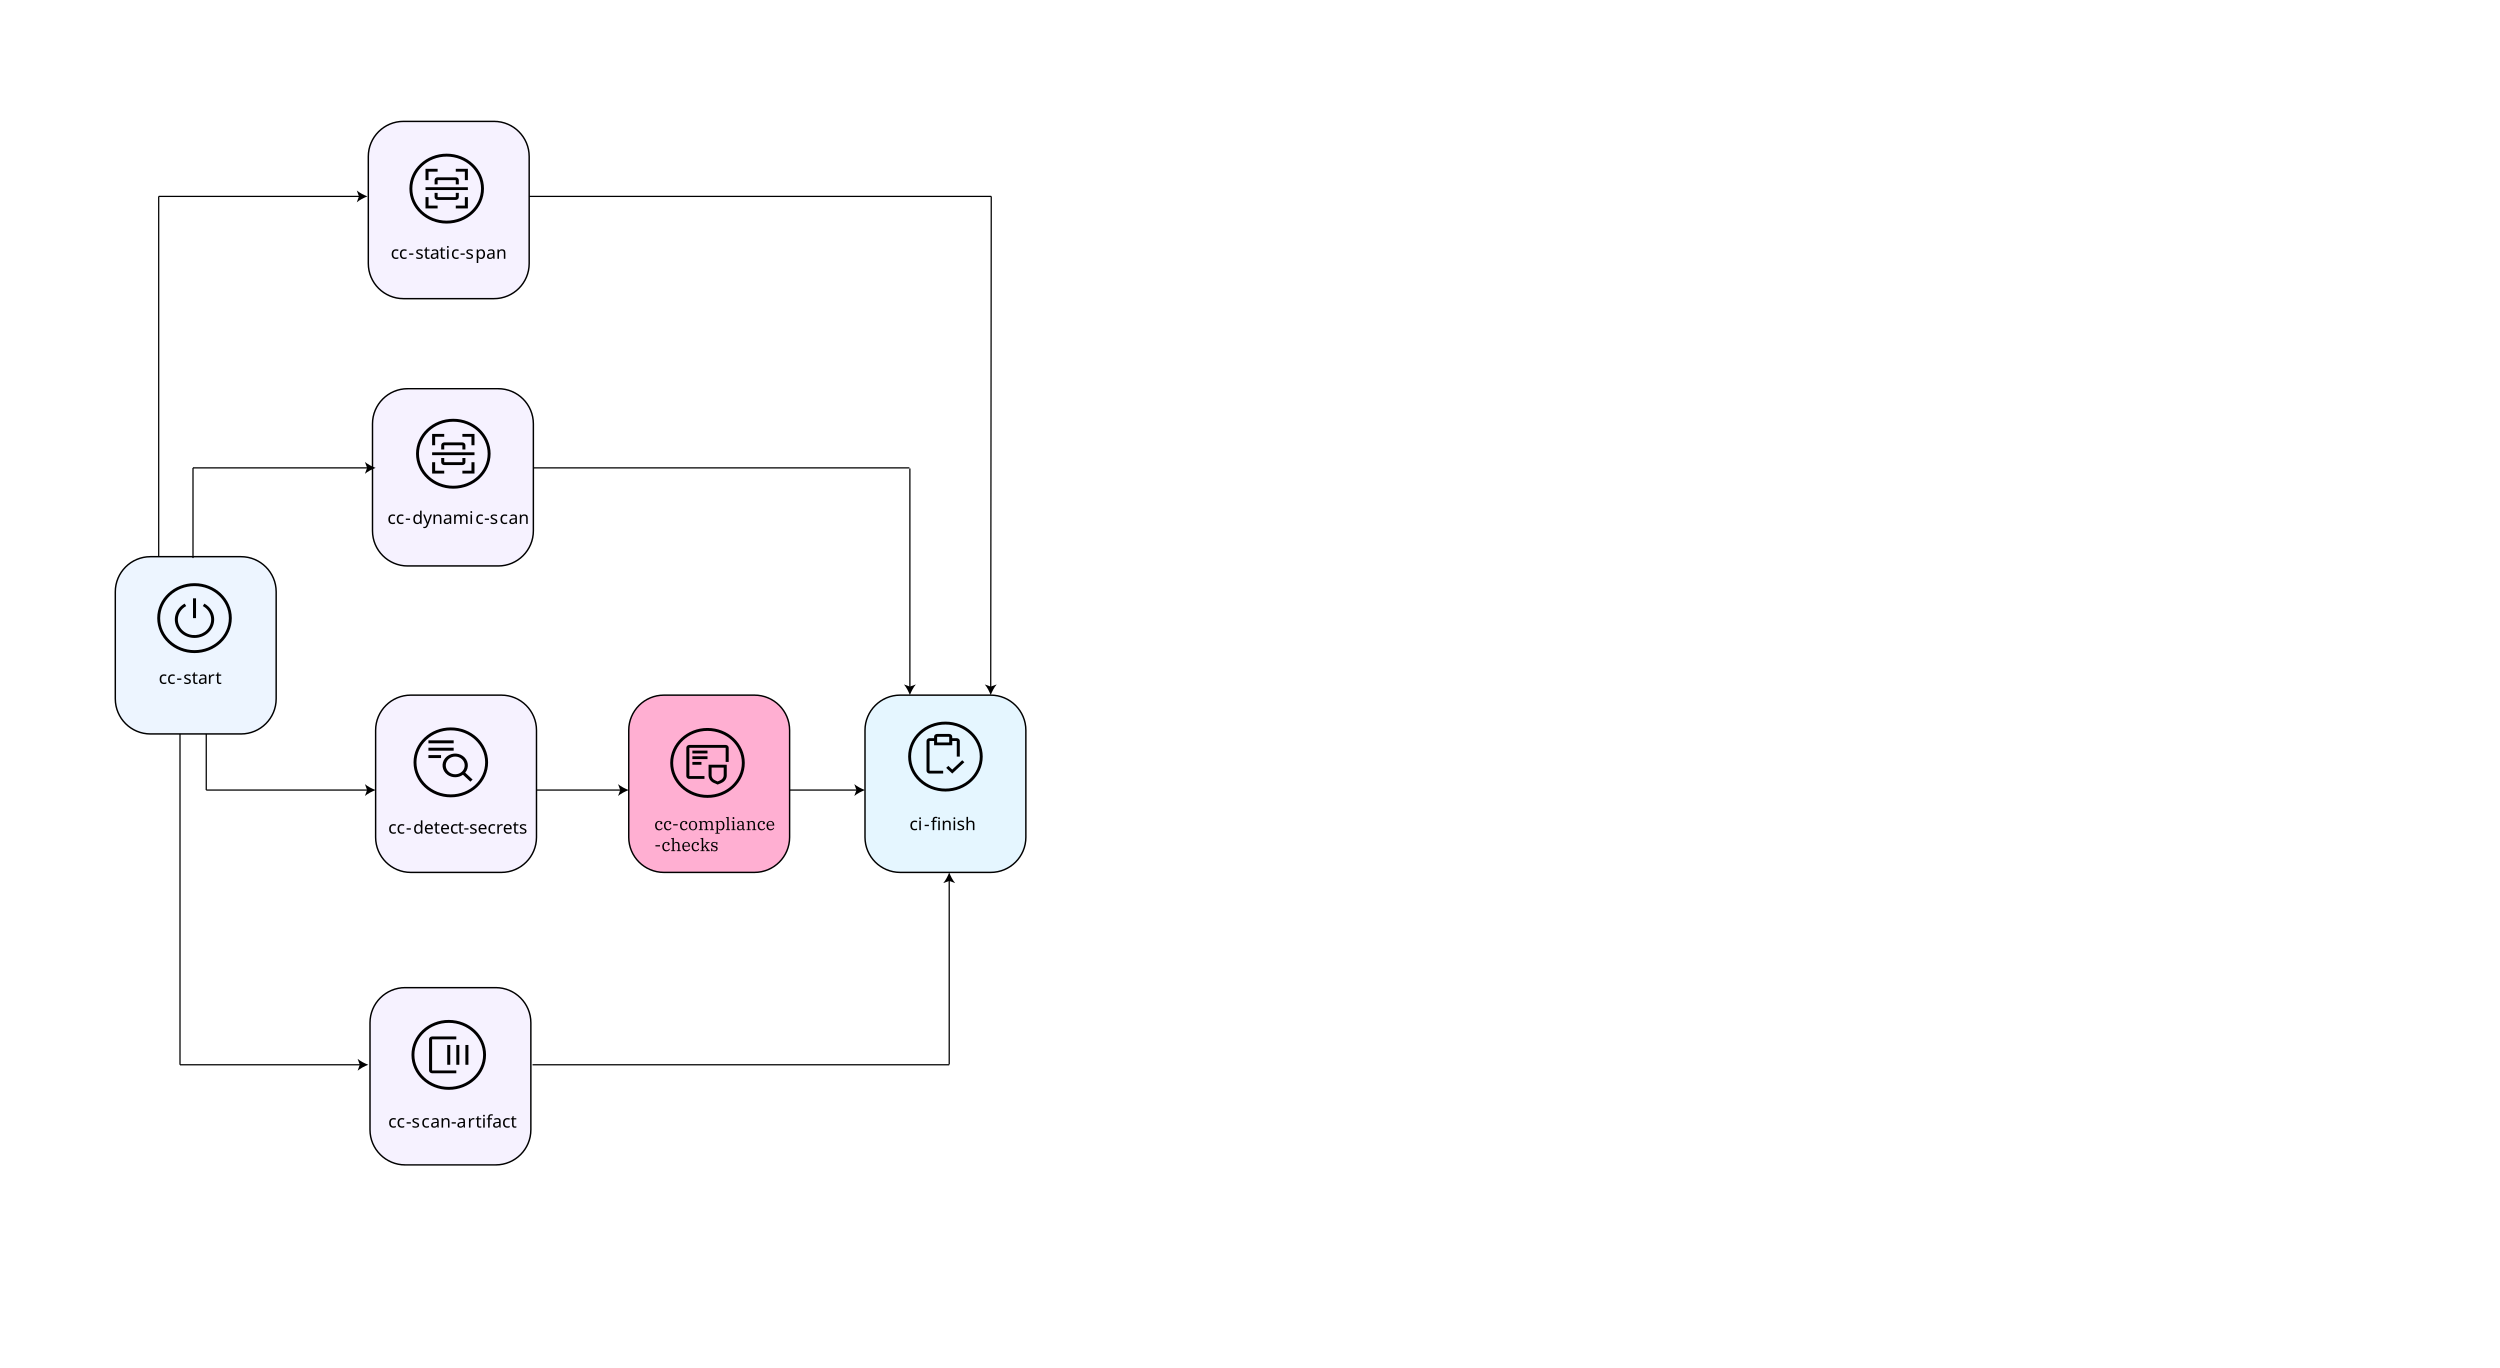
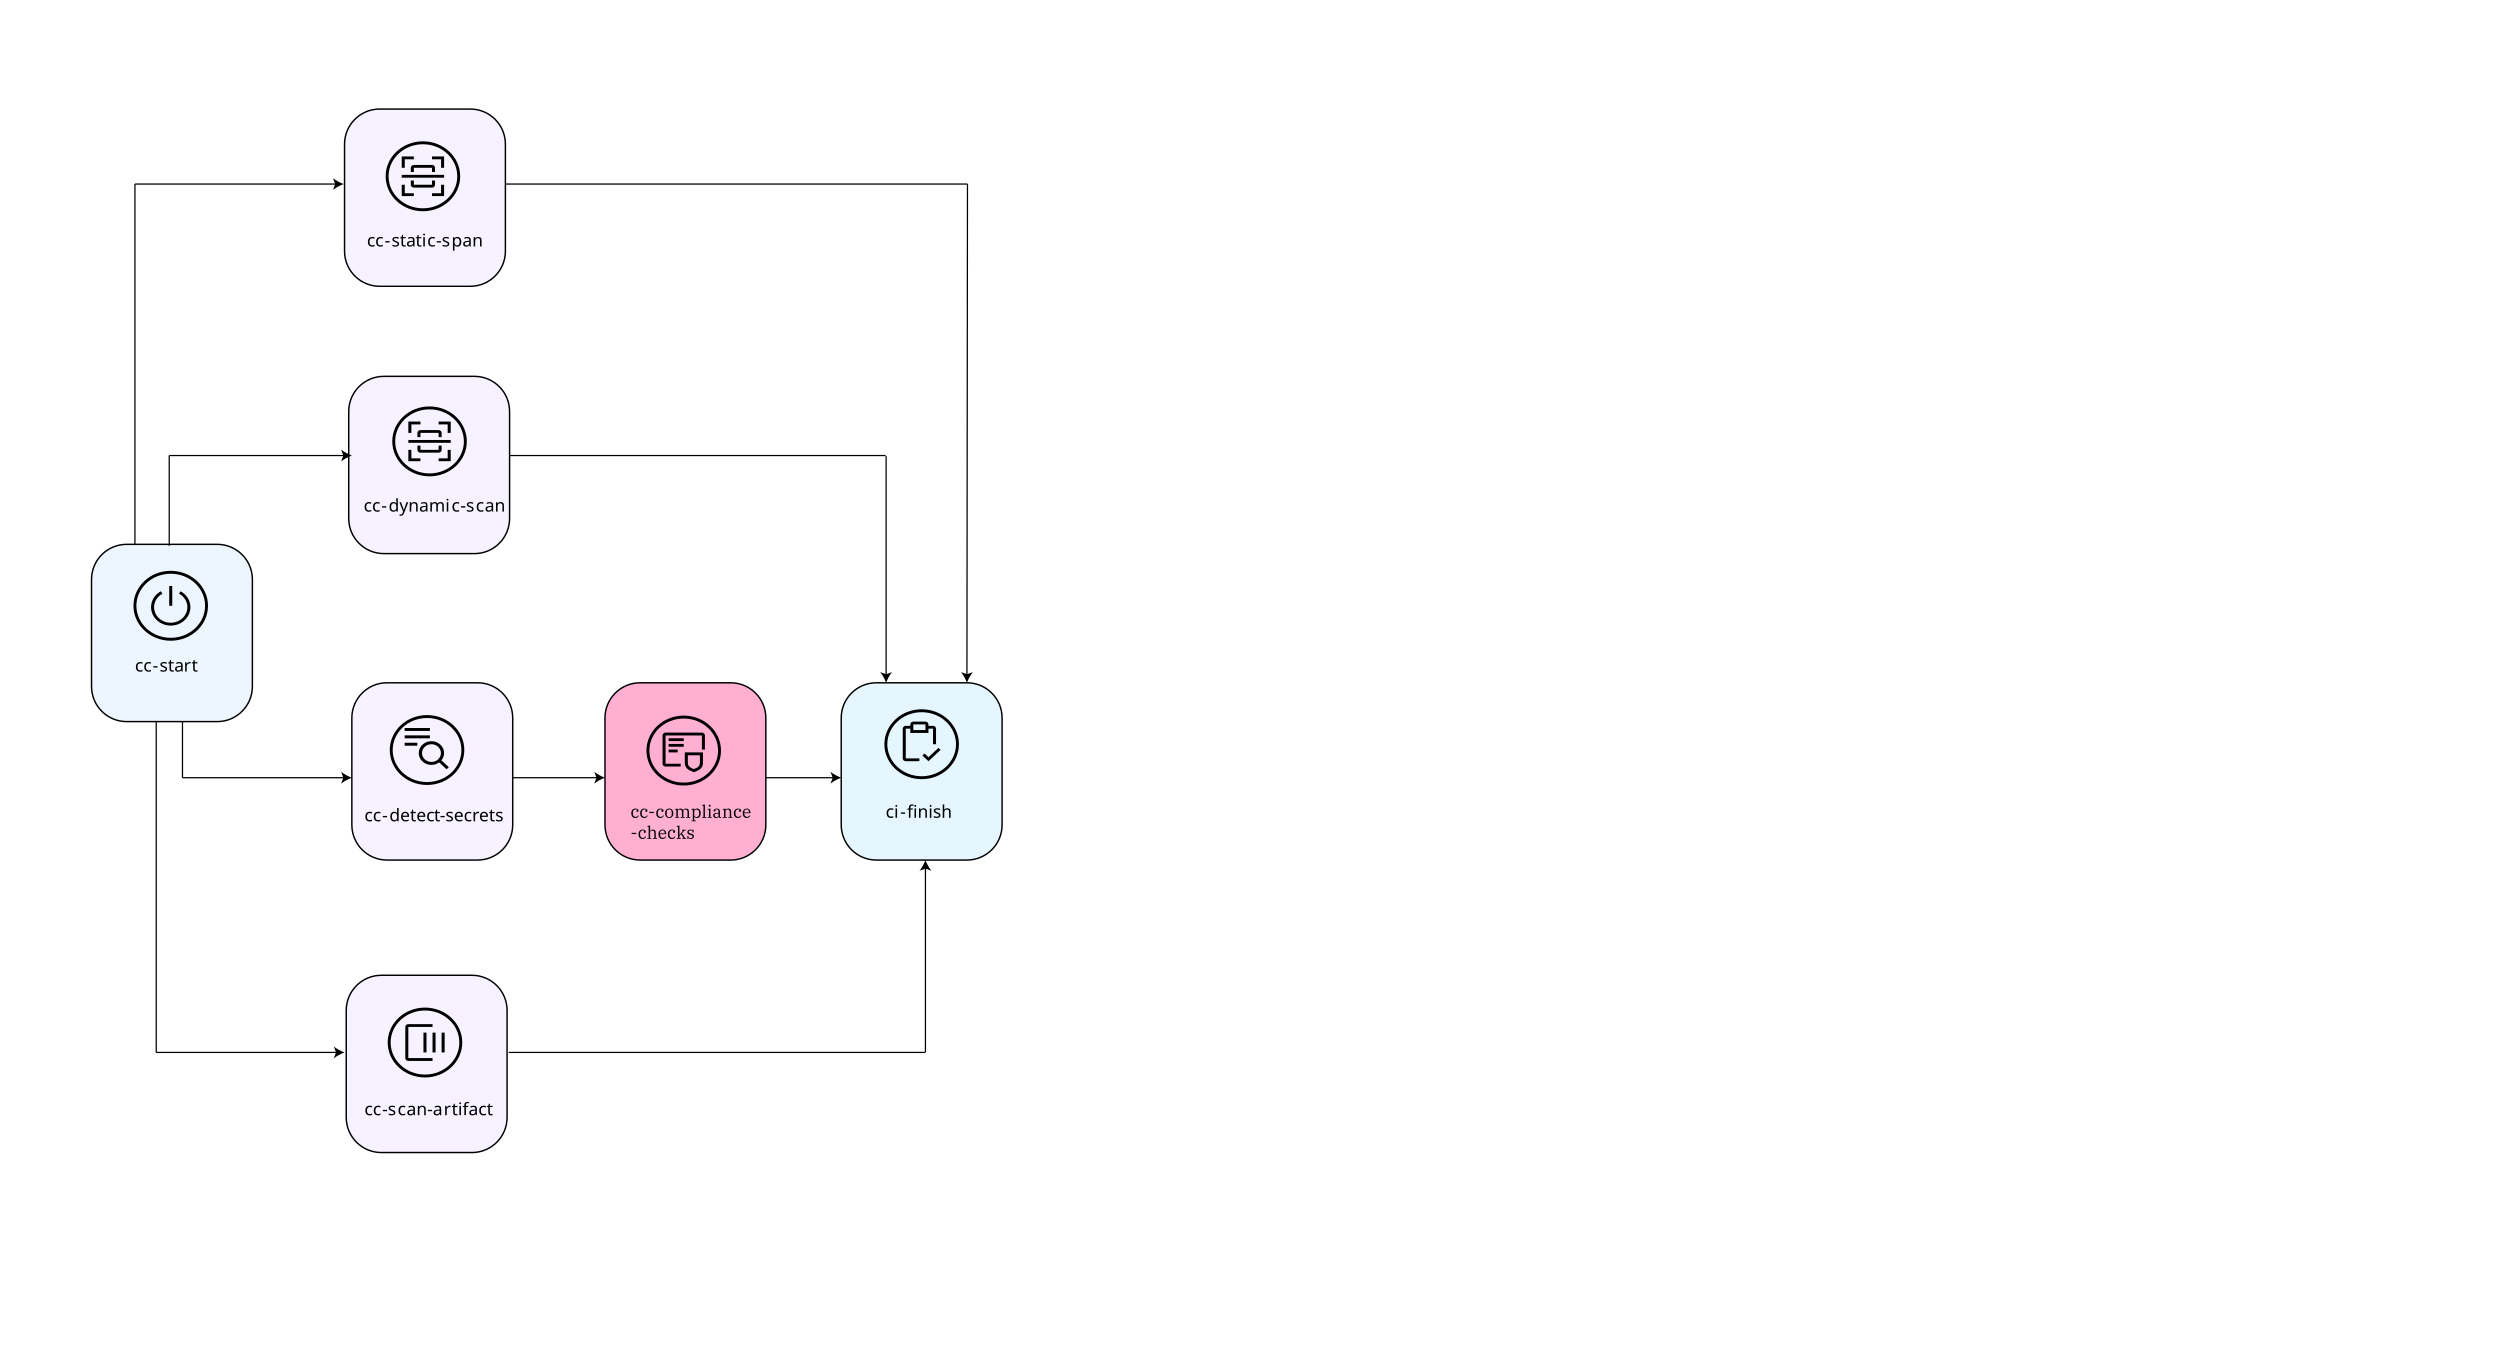
<svg xmlns="http://www.w3.org/2000/svg" viewBox="0 0 2000 1094.23">
  <defs>
    <style>
      .cls-1 {
        fill: #ffafd2;
      }

      .cls-1, .cls-2, .cls-3, .cls-4, .cls-5, .cls-6 {
        stroke: #000;
        stroke-miterlimit: 10;
      }

      .cls-1, .cls-2, .cls-4, .cls-6 {
        stroke-width: 1.17px;
      }

      .cls-7 {
        letter-spacing: 0em;
      }

      .cls-8 {
        font-family: IBMPlexMath-Regular, 'IBM Plex Math';
        font-size: 14px;
      }

      .cls-9 {
        letter-spacing: 0em;
      }

      .cls-2 {
        fill: #f6f2ff;
      }

      .cls-3, .cls-5 {
        fill: none;
      }

      .cls-4 {
        fill: #edf5ff;
      }

      .cls-5 {
        stroke-width: 2.34px;
      }

      .cls-10 {
        letter-spacing: -.02em;
      }

      .cls-11 {
        letter-spacing: 0em;
      }

      .cls-12 {
        letter-spacing: -.01em;
      }

      .cls-13 {
        letter-spacing: 0em;
      }

      .cls-14 {
        letter-spacing: 0em;
      }

      .cls-15 {
        letter-spacing: 0em;
      }

      .cls-6 {
        fill: #e5f6ff;
      }

      .cls-16 {
        letter-spacing: .02em;
      }

      .cls-17 {
        letter-spacing: .01em;
      }

      .cls-18 {
        letter-spacing: 0em;
      }
    </style>
  </defs>
  <g id="Objects">
    <g>
-       <rect class="cls-6" x="692" y="556.11" width="128.69" height="141.81" rx="28.12" ry="28.12" />
-       <ellipse class="cls-5" cx="756.35" cy="605.26" rx="28.65" ry="26.79" />
-       <g>
-         <polygon points="761.79 615.65 758.66 612.72 756.95 614.32 761.79 618.84 771.48 609.79 769.77 608.19 761.79 615.65" />
-         <path d="M765.42,590.55h-3.63v-1.13c0-1.25-1.09-2.26-2.42-2.26h-9.68c-1.34,0-2.42,1.01-2.42,2.26v1.13h-3.63c-1.34,0-2.42,1.01-2.42,2.26v23.77c0,1.25,1.09,2.26,2.42,2.26h10.89v-2.26h-10.89v-23.77h3.63v3.4h14.52v-3.4h3.63v12.45h2.42v-12.45c0-1.25-1.09-2.26-2.42-2.26h0ZM759.37,593.95h-9.68v-4.53h9.68v4.53Z" />
-       </g>
-     </g>
-     <g>
-       <rect class="cls-1" x="503" y="556.11" width="128.69" height="141.81" rx="28.12" ry="28.12" />
-       <g>
-         <rect x="553.9" y="609.54" width="7.26" height="2.26" />
-         <rect x="553.9" y="605.02" width="12.1" height="2.26" />
-         <rect x="553.9" y="600.49" width="12.1" height="2.26" />
-         <path d="M563.58,620.86h-12.1v-22.63h29.05v11.32h2.42v-11.32c0-1.25-1.08-2.26-2.42-2.26h-29.05c-1.34,0-2.42,1.01-2.42,2.26v22.63c0,1.25,1.08,2.26,2.42,2.26h12.1v-2.26Z" />
-         <path id="_Path_" data-name=" Path " d="M578.96,614.07v6.22c0,1.7-1.09,3.17-2.78,3.96l-2.06.91-2.06-.91c-1.69-.68-2.78-2.26-2.78-3.96v-6.22h9.68M581.38,611.81h-14.52v8.49c0,2.49,1.57,4.87,4.12,6l3.15,1.36,3.15-1.36c2.54-1.13,4.12-3.4,4.12-6v-8.49h-.02Z" />
-         <ellipse class="cls-5" cx="566" cy="610.33" rx="28.65" ry="26.79" />
-       </g>
-     </g>
-     <g>
-       <rect class="cls-2" x="296" y="790.11" width="128.69" height="141.81" rx="28.12" ry="28.12" />
-       <ellipse class="cls-5" cx="359" cy="843.9" rx="28.65" ry="26.79" />
-       <g>
-         <path d="M365.05,858.61h-19.37c-1.34,0-2.42-1.01-2.42-2.26v-24.9c0-1.25,1.08-2.26,2.42-2.26h19.37v2.26h-19.37v24.9h19.37v2.26Z" />
-         <rect x="357.79" y="835.98" width="2.42" height="15.84" />
-         <rect x="372.31" y="835.98" width="2.42" height="15.84" />
-         <rect x="365.05" y="835.98" width="2.42" height="15.84" />
-       </g>
-     </g>
-     <g>
-       <rect class="cls-2" x="300.5" y="556.11" width="128.69" height="141.81" rx="28.12" ry="28.12" />
-       <ellipse class="cls-5" cx="360.65" cy="609.9" rx="28.65" ry="26.79" />
+       <rect class="cls-6" x="672.98" y="546.23" width="128.69" height="141.81" rx="28.12" ry="28.12" />
+       <ellipse class="cls-5" cx="737.33" cy="595.38" rx="28.65" ry="26.79" />
+       <g>
+         <polygon points="742.77 605.77 739.64 602.84 737.93 604.44 742.77 608.96 752.46 599.91 750.75 598.31 742.77 605.77" />
+         <path d="M746.4,580.67h-3.63v-1.13c0-1.25-1.09-2.26-2.42-2.26h-9.68c-1.34,0-2.42,1.01-2.42,2.26v1.13h-3.63c-1.34,0-2.42,1.01-2.42,2.26v23.77c0,1.25,1.09,2.26,2.42,2.26h10.89v-2.26h-10.89v-23.77h3.63v3.4h14.52v-3.4h3.63v12.45h2.42v-12.45c0-1.25-1.09-2.26-2.42-2.26h0ZM740.35,584.07h-9.68v-4.53h9.68v4.53Z" />
+       </g>
+     </g>
+     <g>
+       <rect class="cls-1" x="483.98" y="546.23" width="128.69" height="141.81" rx="28.12" ry="28.12" />
+       <g>
+         <rect x="534.88" y="599.66" width="7.26" height="2.26" />
+         <rect x="534.88" y="595.14" width="12.1" height="2.26" />
+         <rect x="534.88" y="590.61" width="12.1" height="2.26" />
+         <path d="M544.56,610.98h-12.1v-22.63h29.05v11.32h2.42v-11.32c0-1.25-1.08-2.26-2.42-2.26h-29.05c-1.34,0-2.42,1.01-2.42,2.26v22.63c0,1.25,1.08,2.26,2.42,2.26h12.1v-2.26Z" />
+         <path id="_Path_" data-name=" Path " d="M559.94,604.19v6.22c0,1.7-1.09,3.17-2.78,3.96l-2.06.91-2.06-.91c-1.69-.68-2.78-2.26-2.78-3.96v-6.22h9.68M562.36,601.93h-14.52v8.49c0,2.49,1.57,4.87,4.12,6l3.15,1.36,3.15-1.36c2.54-1.13,4.12-3.4,4.12-6v-8.49h-.02Z" />
+         <ellipse class="cls-5" cx="546.98" cy="600.45" rx="28.65" ry="26.79" />
+       </g>
+     </g>
+     <g>
+       <rect class="cls-2" x="276.98" y="780.23" width="128.69" height="141.81" rx="28.12" ry="28.12" />
+       <ellipse class="cls-5" cx="339.98" cy="834.02" rx="28.65" ry="26.79" />
+       <g>
+         <path d="M346.03,848.73h-19.37c-1.34,0-2.42-1.01-2.42-2.26v-24.9c0-1.25,1.08-2.26,2.42-2.26h19.37v2.26h-19.37v24.9h19.37v2.26Z" />
+         <rect x="338.77" y="826.1" width="2.42" height="15.84" />
+         <rect x="353.29" y="826.1" width="2.42" height="15.84" />
+         <rect x="346.03" y="826.1" width="2.42" height="15.84" />
+       </g>
+     </g>
+     <g>
+       <rect class="cls-2" x="281.48" y="546.23" width="128.69" height="141.81" rx="28.12" ry="28.12" />
+       <ellipse class="cls-5" cx="341.63" cy="600.02" rx="28.65" ry="26.79" />
      <g id="search--locate">
-         <path d="M378.08,623.66l-5.92-5.53c3.43-4.13,2.63-10.08-1.78-13.29-4.42-3.21-10.78-2.46-14.22,1.67-3.43,4.13-2.63,10.08,1.78,13.29,3.66,2.66,8.78,2.66,12.43,0l5.92,5.53,1.78-1.67h.01ZM364.19,619.42c-4.18,0-7.57-3.17-7.57-7.08s3.39-7.08,7.57-7.08,7.57,3.17,7.57,7.08-3.39,7.08-7.57,7.08Z" />
-         <rect x="342.74" y="604.08" width="10.1" height="2.36" />
-         <rect x="342.74" y="592.28" width="20.19" height="2.36" />
-         <rect x="342.74" y="598.18" width="20.19" height="2.36" />
-       </g>
-     </g>
-     <g>
-       <rect class="cls-2" x="298" y="310.96" width="128.69" height="141.81" rx="28.12" ry="28.12" />
-       <ellipse class="cls-5" cx="362.65" cy="362.99" rx="28.65" ry="26.79" />
-       <g>
-         <path d="M369.91,372.04h-14.52c-1.34,0-2.42-1.01-2.42-2.26v-3.4h2.42v3.4h14.52v-3.4h2.42v3.4c0,1.25-1.08,2.26-2.42,2.26Z" />
-         <rect x="345.7" y="361.86" width="33.89" height="2.26" />
-         <path d="M372.33,359.59h-2.42v-3.4h-14.52v3.4h-2.42v-3.4c0-1.25,1.08-2.26,2.42-2.26h14.52c1.34,0,2.42,1.01,2.42,2.26v3.4Z" />
-         <polygon points="379.59 356.2 377.17 356.2 377.17 349.41 369.91 349.41 369.91 347.14 379.59 347.14 379.59 356.2" />
-         <polygon points="348.12 356.2 345.7 356.2 345.7 347.14 355.38 347.14 355.38 349.41 348.12 349.41 348.12 356.2" />
-         <polygon points="355.38 378.83 345.7 378.83 345.7 369.78 348.12 369.78 348.12 376.57 355.38 376.57 355.38 378.83" />
-         <polygon points="379.59 378.83 369.91 378.83 369.91 376.57 377.17 376.57 377.17 369.78 379.59 369.78 379.59 378.83" />
-       </g>
-     </g>
-     <g>
-       <rect class="cls-2" x="294.65" y="97.11" width="128.69" height="141.81" rx="28.12" ry="28.12" />
-       <ellipse class="cls-5" cx="357.35" cy="150.9" rx="28.65" ry="26.79" />
-       <g>
-         <path d="M364.62,159.95h-14.52c-1.34,0-2.42-1.01-2.42-2.26v-3.4h2.42v3.4h14.52v-3.4h2.42v3.4c0,1.25-1.08,2.26-2.42,2.26Z" />
-         <rect x="340.41" y="149.77" width="33.89" height="2.26" />
-         <path d="M367.04,147.5h-2.42v-3.4h-14.52v3.4h-2.42v-3.4c0-1.25,1.08-2.26,2.42-2.26h14.52c1.34,0,2.42,1.01,2.42,2.26v3.4Z" />
-         <polygon points="374.3 144.11 371.88 144.11 371.88 137.32 364.62 137.32 364.62 135.05 374.3 135.05 374.3 144.11" />
-         <polygon points="342.83 144.11 340.41 144.11 340.41 135.05 350.09 135.05 350.09 137.32 342.83 137.32 342.83 144.11" />
-         <polygon points="350.09 166.74 340.41 166.74 340.41 157.69 342.83 157.69 342.83 164.48 350.09 164.48 350.09 166.74" />
-         <polygon points="374.3 166.74 364.62 166.74 364.62 164.48 371.88 164.48 371.88 157.69 374.3 157.69 374.3 166.74" />
-       </g>
-     </g>
-     <g>
-       <rect class="cls-4" x="92.24" y="445.35" width="128.69" height="141.81" rx="28.12" ry="28.12" />
-       <ellipse class="cls-5" cx="155.61" cy="494.5" rx="28.65" ry="26.79" />
-       <g>
-         <path d="M163.48,482.89l-1.21,1.96c6.37,3.44,8.55,11.05,4.87,17.01-3.68,5.95-11.82,7.99-18.19,4.56-6.37-3.44-8.55-11.05-4.87-17.01,1.17-1.89,2.85-3.46,4.87-4.56l-1.21-1.96c-7.53,4.06-10.1,13.06-5.76,20.1,4.34,7.04,13.97,9.45,21.49,5.39,7.53-4.06,10.1-13.06,5.76-20.1-1.38-2.24-3.37-4.09-5.76-5.39h.01Z" />
-         <rect x="154.4" y="478.66" width="2.42" height="15.84" />
-       </g>
-     </g>
-     <line class="cls-3" x1="144" y1="587.16" x2="144" y2="851.82" />
-     <g>
-       <line class="cls-3" x1="144" y1="851.82" x2="288.61" y2="851.82" />
-       <path d="M294.65,851.82c-2.84,1.05-6.36,2.85-8.55,4.76l1.72-4.76-1.72-4.75c2.18,1.9,5.71,3.7,8.55,4.75Z" />
-     </g>
-     <line class="cls-3" x1="165" y1="587.16" x2="165" y2="632.05" />
-     <g>
-       <line class="cls-3" x1="165" y1="632.05" x2="294.46" y2="632.05" />
-       <path d="M300.5,632.05c-2.84,1.05-6.36,2.85-8.55,4.76l1.72-4.76-1.72-4.75c2.18,1.9,5.71,3.7,8.55,4.75Z" />
-     </g>
-     <line class="cls-3" x1="154.4" y1="374.3" x2="154.4" y2="446.46" />
-     <g>
-       <line class="cls-3" x1="154.4" y1="374.3" x2="294.46" y2="374.3" />
-       <path d="M300.5,374.3c-2.84,1.05-6.36,2.85-8.55,4.76l1.72-4.76-1.72-4.75c2.18,1.9,5.71,3.7,8.55,4.75Z" />
-     </g>
-     <g>
-       <line class="cls-3" x1="126.96" y1="157.12" x2="287.95" y2="157.12" />
-       <path d="M293.98,157.12c-2.84,1.05-6.36,2.85-8.55,4.76l1.72-4.76-1.72-4.75c2.18,1.9,5.71,3.7,8.55,4.75Z" />
-     </g>
-     <line class="cls-3" x1="126.96" y1="157.12" x2="126.96" y2="445.35" />
-     <g>
-       <line class="cls-3" x1="429.19" y1="632.05" x2="496.96" y2="632.05" />
-       <path d="M503,632.05c-2.84,1.05-6.36,2.85-8.55,4.76l1.72-4.76-1.72-4.75c2.18,1.9,5.71,3.7,8.55,4.75Z" />
-     </g>
-     <g>
-       <line class="cls-3" x1="631.69" y1="632.05" x2="685.96" y2="632.05" />
-       <path d="M692,632.05c-2.84,1.05-6.36,2.85-8.55,4.76l1.72-4.76-1.72-4.75c2.18,1.9,5.71,3.7,8.55,4.75Z" />
-     </g>
-     <line class="cls-3" x1="423.34" y1="157.12" x2="793" y2="157.12" />
-     <line class="cls-3" x1="426.99" y1="374.3" x2="727.54" y2="374.3" />
-     <line class="cls-3" x1="426.04" y1="851.82" x2="759.37" y2="851.82" />
-     <g>
-       <line class="cls-3" x1="793" y1="157.12" x2="792.58" y2="550.07" />
-       <path d="M792.57,556.11c-1.05-2.84-2.84-6.37-4.75-8.55l4.75,1.73,4.76-1.72c-1.91,2.18-3.71,5.7-4.76,8.54Z" />
-     </g>
-     <g>
-       <line class="cls-3" x1="727.91" y1="374.77" x2="727.91" y2="550.07" />
-       <path d="M727.91,556.11c-1.05-2.84-2.85-6.36-4.76-8.55l4.76,1.72,4.75-1.72c-1.9,2.18-3.7,5.71-4.75,8.55Z" />
-     </g>
-     <g>
-       <line class="cls-3" x1="759.37" y1="703.96" x2="759.37" y2="851.55" />
-       <path d="M759.37,697.92c-1.05,2.84-2.85,6.36-4.76,8.55l4.76-1.72,4.75,1.72c-1.9-2.18-3.7-5.71-4.75-8.55Z" />
+         <path d="M359.06,613.78l-5.92-5.53c3.43-4.13,2.63-10.08-1.78-13.29-4.42-3.21-10.78-2.46-14.22,1.67-3.43,4.13-2.63,10.08,1.78,13.29,3.66,2.66,8.78,2.66,12.43,0l5.92,5.53,1.78-1.67h.01ZM345.17,609.54c-4.18,0-7.57-3.17-7.57-7.08s3.39-7.08,7.57-7.08,7.57,3.17,7.57,7.08-3.39,7.08-7.57,7.08Z" />
+         <rect x="323.72" y="594.2" width="10.1" height="2.36" />
+         <rect x="323.72" y="582.4" width="20.19" height="2.36" />
+         <rect x="323.72" y="588.3" width="20.19" height="2.36" />
+       </g>
+     </g>
+     <g>
+       <rect class="cls-2" x="278.98" y="301.08" width="128.69" height="141.81" rx="28.12" ry="28.12" />
+       <ellipse class="cls-5" cx="343.63" cy="353.11" rx="28.65" ry="26.79" />
+       <g>
+         <path d="M350.89,362.16h-14.52c-1.34,0-2.42-1.01-2.42-2.26v-3.4h2.42v3.4h14.52v-3.4h2.42v3.4c0,1.25-1.08,2.26-2.42,2.26Z" />
+         <rect x="326.68" y="351.98" width="33.89" height="2.26" />
+         <path d="M353.31,349.71h-2.42v-3.4h-14.52v3.4h-2.42v-3.4c0-1.25,1.08-2.26,2.42-2.26h14.52c1.34,0,2.42,1.01,2.42,2.26v3.4Z" />
+         <polygon points="360.57 346.32 358.15 346.32 358.15 339.53 350.89 339.53 350.89 337.26 360.57 337.26 360.57 346.32" />
+         <polygon points="329.1 346.32 326.68 346.32 326.68 337.26 336.36 337.26 336.36 339.53 329.1 339.53 329.1 346.32" />
+         <polygon points="336.36 368.95 326.68 368.95 326.68 359.9 329.1 359.9 329.1 366.69 336.36 366.69 336.36 368.95" />
+         <polygon points="360.57 368.95 350.89 368.95 350.89 366.69 358.15 366.69 358.15 359.9 360.57 359.9 360.57 368.95" />
+       </g>
+     </g>
+     <g>
+       <rect class="cls-2" x="275.63" y="87.23" width="128.69" height="141.81" rx="28.12" ry="28.12" />
+       <ellipse class="cls-5" cx="338.33" cy="141.02" rx="28.65" ry="26.79" />
+       <g>
+         <path d="M345.6,150.07h-14.52c-1.34,0-2.42-1.01-2.42-2.26v-3.4h2.42v3.4h14.52v-3.4h2.42v3.4c0,1.25-1.08,2.26-2.42,2.26Z" />
+         <rect x="321.39" y="139.89" width="33.89" height="2.26" />
+         <path d="M348.02,137.62h-2.42v-3.4h-14.52v3.4h-2.42v-3.4c0-1.25,1.08-2.26,2.42-2.26h14.52c1.34,0,2.42,1.01,2.42,2.26v3.4Z" />
+         <polygon points="355.28 134.23 352.86 134.23 352.86 127.44 345.6 127.44 345.6 125.17 355.28 125.17 355.28 134.23" />
+         <polygon points="323.81 134.23 321.39 134.23 321.39 125.17 331.07 125.17 331.07 127.44 323.81 127.44 323.81 134.23" />
+         <polygon points="331.07 156.86 321.39 156.86 321.39 147.81 323.81 147.81 323.81 154.6 331.07 154.6 331.07 156.86" />
+         <polygon points="355.28 156.86 345.6 156.86 345.6 154.6 352.86 154.6 352.86 147.81 355.28 147.81 355.28 156.86" />
+       </g>
+     </g>
+     <g>
+       <rect class="cls-4" x="73.22" y="435.47" width="128.69" height="141.81" rx="28.12" ry="28.12" />
+       <ellipse class="cls-5" cx="136.59" cy="484.62" rx="28.65" ry="26.79" />
+       <g>
+         <path d="M144.46,473.01l-1.21,1.96c6.37,3.44,8.55,11.05,4.87,17.01-3.68,5.95-11.82,7.99-18.19,4.56-6.37-3.44-8.55-11.05-4.87-17.01,1.17-1.89,2.85-3.46,4.87-4.56l-1.21-1.96c-7.53,4.06-10.1,13.06-5.76,20.1,4.34,7.04,13.97,9.45,21.49,5.39,7.53-4.06,10.1-13.06,5.76-20.1-1.38-2.24-3.37-4.09-5.76-5.39h.01Z" />
+         <rect x="135.38" y="468.78" width="2.42" height="15.84" />
+       </g>
+     </g>
+     <line class="cls-3" x1="124.98" y1="577.28" x2="124.98" y2="841.94" />
+     <g>
+       <line class="cls-3" x1="124.98" y1="841.94" x2="269.59" y2="841.94" />
+       <path d="M275.63,841.94c-2.84,1.05-6.36,2.85-8.55,4.76l1.72-4.76-1.72-4.75c2.18,1.9,5.71,3.7,8.55,4.75Z" />
+     </g>
+     <line class="cls-3" x1="145.98" y1="577.28" x2="145.98" y2="622.17" />
+     <g>
+       <line class="cls-3" x1="145.98" y1="622.17" x2="275.44" y2="622.17" />
+       <path d="M281.48,622.17c-2.84,1.05-6.36,2.85-8.55,4.76l1.72-4.76-1.72-4.75c2.18,1.9,5.71,3.7,8.55,4.75Z" />
+     </g>
+     <line class="cls-3" x1="135.38" y1="364.43" x2="135.38" y2="436.58" />
+     <g>
+       <line class="cls-3" x1="135.38" y1="364.43" x2="275.44" y2="364.43" />
+       <path d="M281.48,364.43c-2.84,1.05-6.36,2.85-8.55,4.76l1.72-4.76-1.72-4.75c2.18,1.9,5.71,3.7,8.55,4.75Z" />
+     </g>
+     <g>
+       <line class="cls-3" x1="107.94" y1="147.24" x2="268.92" y2="147.24" />
+       <path d="M274.96,147.24c-2.84,1.05-6.36,2.85-8.55,4.76l1.72-4.76-1.72-4.75c2.18,1.9,5.71,3.7,8.55,4.75Z" />
+     </g>
+     <line class="cls-3" x1="107.94" y1="147.24" x2="107.94" y2="435.47" />
+     <g>
+       <line class="cls-3" x1="410.17" y1="622.17" x2="477.94" y2="622.17" />
+       <path d="M483.98,622.17c-2.84,1.05-6.36,2.85-8.55,4.76l1.72-4.76-1.72-4.75c2.18,1.9,5.71,3.7,8.55,4.75Z" />
+     </g>
+     <g>
+       <line class="cls-3" x1="612.67" y1="622.17" x2="666.94" y2="622.17" />
+       <path d="M672.98,622.17c-2.84,1.05-6.36,2.85-8.55,4.76l1.72-4.76-1.72-4.75c2.18,1.9,5.71,3.7,8.55,4.75Z" />
+     </g>
+     <line class="cls-3" x1="404.32" y1="147.24" x2="773.98" y2="147.24" />
+     <line class="cls-3" x1="407.97" y1="364.43" x2="708.52" y2="364.43" />
+     <line class="cls-3" x1="407.02" y1="841.94" x2="740.35" y2="841.94" />
+     <g>
+       <line class="cls-3" x1="773.98" y1="147.24" x2="773.55" y2="540.2" />
+       <path d="M773.55,546.23c-1.05-2.84-2.84-6.37-4.75-8.55l4.75,1.73,4.76-1.72c-1.91,2.18-3.71,5.7-4.76,8.54Z" />
+     </g>
+     <g>
+       <line class="cls-3" x1="708.89" y1="364.89" x2="708.89" y2="540.2" />
+       <path d="M708.89,546.23c-1.05-2.84-2.85-6.36-4.76-8.55l4.76,1.72,4.75-1.72c-1.9,2.18-3.7,5.71-4.75,8.55Z" />
+     </g>
+     <g>
+       <line class="cls-3" x1="740.35" y1="694.08" x2="740.35" y2="841.67" />
+       <path d="M740.35,688.04c-1.05,2.84-2.85,6.36-4.76,8.55l4.76-1.72,4.75,1.72c-1.9-2.18-3.7-5.71-4.75-8.55Z" />
    </g>
  </g>
  <g id="Text">
-     <text class="cls-8" transform="translate(309.92 419.15)">
+     <text class="cls-8" transform="translate(290.9 409.27)">
      <tspan class="cls-13" x="0" y="0">cc</tspan>
      <tspan class="cls-16" x="14.17" y="0">-</tspan>
      <tspan x="19.95" y="0">dynami</tspan>
      <tspan class="cls-13" x="70.28" y="0">c</tspan>
      <tspan x="77.36" y="0">-s</tspan>
      <tspan class="cls-15" x="89.7" y="0">c</tspan>
      <tspan x="96.88" y="0">an</tspan>
    </text>
-     <text class="cls-8" transform="translate(126.96 547.11)">
+     <text class="cls-8" transform="translate(107.94 537.24)">
      <tspan class="cls-13" x="0" y="0">cc</tspan>
      <tspan x="14.17" y="0">-</tspan>
      <tspan class="cls-14" x="19.67" y="0">s</tspan>
      <tspan x="26.4" y="0">ta</tspan>
      <tspan class="cls-18" x="38.99" y="0">r</tspan>
      <tspan x="45.33" y="0">t</tspan>
    </text>
-     <text class="cls-8" transform="translate(312.57 207.05)">
+     <text class="cls-8" transform="translate(293.54 197.18)">
      <tspan class="cls-12" x="0" y="0">cc</tspan>
      <tspan x="14.17" y="0">-</tspan>
      <tspan class="cls-14" x="19.67" y="0">s</tspan>
      <tspan x="26.4" y="0">t</tspan>
      <tspan class="cls-12" x="31.35" y="0">a</tspan>
      <tspan x="38.85" y="0">ti</tspan>
      <tspan class="cls-13" x="48.2" y="0">c</tspan>
      <tspan class="cls-7" x="55.29" y="0">-s</tspan>
      <tspan class="cls-18" x="67.62" y="0">p</tspan>
      <tspan x="76.34" y="0">an</tspan>
    </text>
-     <text class="cls-8" transform="translate(310.55 666.91)">
+     <text class="cls-8" transform="translate(291.53 657.03)">
      <tspan class="cls-13" x="0" y="0">cc</tspan>
      <tspan class="cls-16" x="14.17" y="0">-</tspan>
      <tspan x="19.95" y="0">detec</tspan>
      <tspan class="cls-10" x="55.64" y="0">t</tspan>
      <tspan x="60.3" y="0">-secrets</tspan>
    </text>
-     <text class="cls-8" transform="translate(310.55 902.06)">
+     <text class="cls-8" transform="translate(291.53 892.18)">
      <tspan class="cls-13" x="0" y="0">cc</tspan>
      <tspan x="14.17" y="0">-s</tspan>
      <tspan class="cls-15" x="26.5" y="0">c</tspan>
      <tspan x="33.68" y="0">an-a</tspan>
      <tspan class="cls-17" x="63.42" y="0">r</tspan>
      <tspan class="cls-9" x="69.76" y="0">tifact</tspan>
    </text>
    <g>
-       <path d="M524.04,660.5c0-2.31,1.39-3.78,3.39-3.78,1.5,0,2.47.73,2.47,1.71,0,.59-.34.95-.87.95-.57,0-.85-.39-.85-.85,0-.41.22-.71.59-.88v-.04c-.24-.14-.62-.22-1.2-.22-1.32,0-2.24,1.04-2.24,2.42v1.04c0,1.53.85,2.55,2.19,2.55,1.15,0,1.74-.53,2.13-1.29l.45.29c-.35.97-1.23,1.89-2.75,1.89-2.09,0-3.29-1.51-3.29-3.78Z" />
-       <path d="M531.13,660.5c0-2.31,1.39-3.78,3.39-3.78,1.5,0,2.47.73,2.47,1.71,0,.59-.34.95-.87.95-.57,0-.85-.39-.85-.85,0-.41.22-.71.59-.88v-.04c-.24-.14-.62-.22-1.2-.22-1.32,0-2.24,1.04-2.24,2.42v1.04c0,1.53.85,2.55,2.19,2.55,1.15,0,1.74-.53,2.13-1.29l.45.29c-.35.97-1.23,1.89-2.75,1.89-2.09,0-3.29-1.51-3.29-3.78Z" />
-       <path d="M538.5,659.35h3.66v.98h-3.66v-.98Z" />
-       <path d="M543.99,660.5c0-2.31,1.39-3.78,3.39-3.78,1.5,0,2.47.73,2.47,1.71,0,.59-.34.95-.87.95-.57,0-.85-.39-.85-.85,0-.41.22-.71.59-.88v-.04c-.24-.14-.62-.22-1.21-.22-1.32,0-2.24,1.04-2.24,2.42v1.04c0,1.53.85,2.55,2.19,2.55,1.15,0,1.74-.53,2.13-1.29l.45.29c-.35.97-1.23,1.89-2.75,1.89-2.09,0-3.29-1.51-3.29-3.78Z" />
-       <path d="M551.08,660.5c0-2.3,1.33-3.78,3.32-3.78s3.32,1.49,3.32,3.78-1.33,3.78-3.32,3.78-3.32-1.48-3.32-3.78ZM556.41,661.25v-1.51c0-1.33-.62-2.34-2.02-2.34s-2.02,1.01-2.02,2.34v1.51c0,1.33.62,2.34,2.02,2.34s2.02-1.01,2.02-2.34Z" />
-       <path d="M559.04,663.47h1.04v-5.67l-1.04-.18v-.48l2.16-.42v1.26h.06c.22-.59.91-1.26,2.03-1.26,1.23,0,1.95.46,2.23,1.43h.04c.29-.67.94-1.43,2.2-1.43,1.72,0,2.41.92,2.41,2.73v4.02h1.04v.64h-3.22v-.64h1.04v-3.94c0-1.36-.55-2.02-1.67-2.02-.83,0-1.65.48-1.65,1.44v4.51h1.04v.64h-3.22v-.64h1.04v-3.94c0-1.36-.53-2.02-1.65-2.02-.84,0-1.67.48-1.67,1.44v4.51h1.04v.64h-3.22v-.64Z" />
-       <path d="M572.24,666.27h1.04v-8.47l-1.04-.18v-.48l2.19-.42v1.26h.06c.32-.69.99-1.26,2.13-1.26,1.79,0,2.96,1.33,2.96,3.78s-1.16,3.78-2.96,3.78c-1.12,0-1.82-.56-2.13-1.25h-.06v3.24h1.32v.64h-3.5v-.64ZM578.32,661.08v-1.18c0-1.44-.76-2.4-2.04-2.4-.91,0-1.85.53-1.85,1.44v3.08c0,.91.94,1.44,1.85,1.44,1.29,0,2.04-.95,2.04-2.4Z" />
-       <path d="M580.75,663.47h1.04v-8.92l-1.04-.18v-.49l2.19-.41v10h1.04v.64h-3.22v-.64Z" />
-       <path d="M585.16,663.47h1.04v-5.67l-1.04-.18v-.48l2.19-.42v6.75h1.04v.64h-3.22v-.64ZM586.03,654.47v-.07c0-.41.27-.74.74-.74s.76.34.76.74v.07c0,.41-.28.74-.76.74s-.74-.34-.74-.74Z" />
-       <path d="M589.57,662.32c0-1.39.85-2.13,3.22-2.13h1.04v-1.06c0-1.13-.56-1.77-1.65-1.77-.48,0-.92.08-1.18.24v.03c.21.11.45.32.45.73,0,.49-.31.77-.77.77s-.77-.28-.77-.81c0-.81.98-1.6,2.66-1.6,1.51,0,2.41.83,2.41,2.24v4.55h1.05v.49c-.21.15-.57.28-.99.28-.73,0-1.13-.45-1.13-1.13v-.1h-.07c-.27.63-.83,1.23-2.11,1.23s-2.14-.76-2.14-1.96ZM593.83,662.11v-1.36h-.91c-1.61,0-2.1.49-2.1,1.37v.29c0,.71.52,1.09,1.39,1.09s1.62-.46,1.62-1.4Z" />
-       <path d="M597.22,663.47h1.04v-5.67l-1.04-.18v-.48l2.16-.42v1.26h.06c.22-.57.94-1.26,2.07-1.26,1.74,0,2.44.91,2.44,2.72v4.03h1.04v.64h-3.22v-.64h1.04v-3.94c0-1.36-.55-2.02-1.69-2.02-.81,0-1.69.46-1.69,1.43v4.52h1.04v.64h-3.22v-.64Z" />
-       <path d="M606.09,660.5c0-2.31,1.39-3.78,3.39-3.78,1.5,0,2.47.73,2.47,1.71,0,.59-.34.95-.87.95-.57,0-.85-.39-.85-.85,0-.41.22-.71.59-.88v-.04c-.24-.14-.62-.22-1.2-.22-1.32,0-2.24,1.04-2.24,2.42v1.04c0,1.53.85,2.55,2.19,2.55,1.15,0,1.74-.53,2.13-1.29l.45.29c-.35.97-1.23,1.89-2.75,1.89-2.09,0-3.29-1.51-3.29-3.78Z" />
-       <path d="M613.18,660.5c0-2.24,1.37-3.78,3.22-3.78s3.03,1.43,3.03,3.42v.32h-4.97v.36c0,1.58.87,2.56,2.19,2.56,1.15,0,1.79-.53,2.19-1.29l.46.29c-.36.97-1.3,1.89-2.83,1.89-2.06,0-3.28-1.5-3.28-3.78ZM614.45,659.81h3.77v-.14c0-1.3-.55-2.3-1.82-2.3s-1.95.97-1.95,2.27v.17Z" />
-       <path d="M524.34,676.15h3.66v.98h-3.66v-.98Z" />
-       <path d="M529.82,677.3c0-2.31,1.39-3.78,3.39-3.78,1.5,0,2.47.73,2.47,1.71,0,.59-.34.95-.87.95-.57,0-.85-.39-.85-.85,0-.41.22-.71.59-.88v-.04c-.24-.14-.62-.22-1.21-.22-1.32,0-2.24,1.04-2.24,2.42v1.04c0,1.53.85,2.55,2.19,2.55,1.15,0,1.74-.53,2.13-1.29l.45.29c-.35.97-1.23,1.89-2.75,1.89-2.09,0-3.29-1.51-3.29-3.78Z" />
-       <path d="M536.91,680.27h1.04v-8.92l-1.04-.18v-.49l2.19-.41v4.5h.06c.22-.57.91-1.25,2.06-1.25,1.74,0,2.42.91,2.42,2.72v4.03h1.04v.64h-3.22v-.64h1.04v-3.94c0-1.36-.53-2.02-1.69-2.02-.81,0-1.7.46-1.7,1.43v4.52h1.04v.64h-3.22v-.64Z" />
-       <path d="M545.78,677.3c0-2.24,1.37-3.78,3.22-3.78s3.03,1.43,3.03,3.42v.32h-4.97v.36c0,1.58.87,2.56,2.19,2.56,1.15,0,1.79-.53,2.19-1.29l.46.29c-.36.97-1.3,1.89-2.83,1.89-2.06,0-3.28-1.5-3.28-3.78ZM547.06,676.61h3.77v-.14c0-1.3-.55-2.3-1.82-2.3s-1.95.97-1.95,2.27v.17Z" />
-       <path d="M553.29,677.3c0-2.31,1.39-3.78,3.39-3.78,1.5,0,2.47.73,2.47,1.71,0,.59-.34.95-.87.95-.57,0-.85-.39-.85-.85,0-.41.22-.71.59-.88v-.04c-.24-.14-.62-.22-1.21-.22-1.32,0-2.24,1.04-2.24,2.42v1.04c0,1.53.85,2.55,2.19,2.55,1.15,0,1.74-.53,2.13-1.29l.45.29c-.35.97-1.23,1.89-2.75,1.89-2.09,0-3.29-1.51-3.29-3.78Z" />
-       <path d="M560.37,680.27h1.04v-8.92l-1.04-.18v-.49l2.19-.41v7.33h.07l1.18-1.32,1.76-1.95h-.95v-.64h3v.64h-1.02l-2.03,2.12,2.54,3.82h.8v.64h-2.98v-.64h.9l-2.03-3.05-1.22,1.28v1.78h1.04v.64h-3.22v-.64Z" />
-       <path d="M569.79,680.2h-.06v.71h-.84v-2.17h.84v.29c0,.8.48,1.36,1.62,1.36,1.06,0,1.68-.36,1.68-1.2,0-.64-.42-1.08-1.19-1.25l-.84-.18c-1.37-.29-2.09-1-2.09-2.21s.95-2.03,2.42-2.03c.88,0,1.48.31,1.67.76h.06v-.59h.84v2.17h-.84v-.53c0-.74-.5-1.12-1.57-1.12-.95,0-1.51.36-1.51,1.13,0,.66.46,1.11,1.2,1.27l.78.17c1.43.29,2.16.95,2.16,2.18s-.95,2.12-2.55,2.12c-.88,0-1.58-.43-1.79-.88Z" />
-     </g>
-     <text class="cls-8" transform="translate(727.54 664.11)">
+       <path d="M505.02,650.62c0-2.31,1.39-3.78,3.39-3.78,1.5,0,2.47.73,2.47,1.71,0,.59-.34.95-.87.95-.57,0-.85-.39-.85-.85,0-.41.22-.71.59-.88v-.04c-.24-.14-.62-.22-1.2-.22-1.32,0-2.24,1.04-2.24,2.42v1.04c0,1.53.85,2.55,2.19,2.55,1.15,0,1.74-.53,2.13-1.29l.45.29c-.35.97-1.23,1.89-2.75,1.89-2.09,0-3.29-1.51-3.29-3.78Z" />
+       <path d="M512.1,650.62c0-2.31,1.39-3.78,3.39-3.78,1.5,0,2.47.73,2.47,1.71,0,.59-.34.95-.87.95-.57,0-.85-.39-.85-.85,0-.41.22-.71.59-.88v-.04c-.24-.14-.62-.22-1.2-.22-1.32,0-2.24,1.04-2.24,2.42v1.04c0,1.53.85,2.55,2.19,2.55,1.15,0,1.74-.53,2.13-1.29l.45.29c-.35.97-1.23,1.89-2.75,1.89-2.09,0-3.29-1.51-3.29-3.78Z" />
+       <path d="M519.48,649.47h3.66v.98h-3.66v-.98Z" />
+       <path d="M524.97,650.62c0-2.31,1.39-3.78,3.39-3.78,1.5,0,2.47.73,2.47,1.71,0,.59-.34.95-.87.95-.57,0-.85-.39-.85-.85,0-.41.22-.71.59-.88v-.04c-.24-.14-.62-.22-1.21-.22-1.32,0-2.24,1.04-2.24,2.42v1.04c0,1.53.85,2.55,2.19,2.55,1.15,0,1.74-.53,2.13-1.29l.45.29c-.35.97-1.23,1.89-2.75,1.89-2.09,0-3.29-1.51-3.29-3.78Z" />
+       <path d="M532.05,650.62c0-2.3,1.33-3.78,3.32-3.78s3.32,1.49,3.32,3.78-1.33,3.78-3.32,3.78-3.32-1.48-3.32-3.78ZM537.39,651.38v-1.51c0-1.33-.62-2.34-2.02-2.34s-2.02,1.01-2.02,2.34v1.51c0,1.33.62,2.34,2.02,2.34s2.02-1.01,2.02-2.34Z" />
+       <path d="M540.02,653.59h1.04v-5.67l-1.04-.18v-.48l2.16-.42v1.26h.06c.22-.59.91-1.26,2.03-1.26,1.23,0,1.95.46,2.23,1.43h.04c.29-.67.94-1.43,2.2-1.43,1.72,0,2.41.92,2.41,2.73v4.02h1.04v.64h-3.22v-.64h1.04v-3.94c0-1.36-.55-2.02-1.67-2.02-.83,0-1.65.48-1.65,1.44v4.51h1.04v.64h-3.22v-.64h1.04v-3.94c0-1.36-.53-2.02-1.65-2.02-.84,0-1.67.48-1.67,1.44v4.51h1.04v.64h-3.22v-.64Z" />
+       <path d="M553.22,656.39h1.04v-8.47l-1.04-.18v-.48l2.19-.42v1.26h.06c.32-.69.99-1.26,2.13-1.26,1.79,0,2.96,1.33,2.96,3.78s-1.16,3.78-2.96,3.78c-1.12,0-1.82-.56-2.13-1.25h-.06v3.24h1.32v.64h-3.5v-.64ZM559.3,651.21v-1.18c0-1.44-.76-2.4-2.04-2.4-.91,0-1.85.53-1.85,1.44v3.08c0,.91.94,1.44,1.85,1.44,1.29,0,2.04-.95,2.04-2.4Z" />
+       <path d="M561.73,653.59h1.04v-8.92l-1.04-.18v-.49l2.19-.41v10h1.04v.64h-3.22v-.64Z" />
+       <path d="M566.14,653.59h1.04v-5.67l-1.04-.18v-.48l2.19-.42v6.75h1.04v.64h-3.22v-.64ZM567.01,644.6v-.07c0-.41.27-.74.74-.74s.76.34.76.74v.07c0,.41-.28.74-.76.74s-.74-.34-.74-.74Z" />
+       <path d="M570.55,652.44c0-1.39.85-2.13,3.22-2.13h1.04v-1.06c0-1.13-.56-1.77-1.65-1.77-.48,0-.92.08-1.18.24v.03c.21.11.45.32.45.73,0,.49-.31.77-.77.77s-.77-.28-.77-.81c0-.81.98-1.6,2.66-1.6,1.51,0,2.41.83,2.41,2.24v4.55h1.05v.49c-.21.15-.57.28-.99.28-.73,0-1.13-.45-1.13-1.13v-.1h-.07c-.27.63-.83,1.23-2.11,1.23s-2.14-.76-2.14-1.96ZM574.81,652.23v-1.36h-.91c-1.61,0-2.1.49-2.1,1.37v.29c0,.71.52,1.09,1.39,1.09s1.62-.46,1.62-1.4Z" />
+       <path d="M578.19,653.59h1.04v-5.67l-1.04-.18v-.48l2.16-.42v1.26h.06c.22-.57.94-1.26,2.07-1.26,1.74,0,2.44.91,2.44,2.72v4.03h1.04v.64h-3.22v-.64h1.04v-3.94c0-1.36-.55-2.02-1.69-2.02-.81,0-1.69.46-1.69,1.43v4.52h1.04v.64h-3.22v-.64Z" />
+       <path d="M587.07,650.62c0-2.31,1.39-3.78,3.39-3.78,1.5,0,2.47.73,2.47,1.71,0,.59-.34.95-.87.95-.57,0-.85-.39-.85-.85,0-.41.22-.71.59-.88v-.04c-.24-.14-.62-.22-1.2-.22-1.32,0-2.24,1.04-2.24,2.42v1.04c0,1.53.85,2.55,2.19,2.55,1.15,0,1.74-.53,2.13-1.29l.45.29c-.35.97-1.23,1.89-2.75,1.89-2.09,0-3.29-1.51-3.29-3.78Z" />
+       <path d="M594.15,650.62c0-2.24,1.37-3.78,3.22-3.78s3.03,1.43,3.03,3.42v.32h-4.97v.36c0,1.58.87,2.56,2.19,2.56,1.15,0,1.79-.53,2.19-1.29l.46.29c-.36.97-1.3,1.89-2.83,1.89-2.06,0-3.28-1.5-3.28-3.78ZM595.43,649.93h3.77v-.14c0-1.3-.55-2.3-1.82-2.3s-1.95.97-1.95,2.27v.17Z" />
+       <path d="M505.31,666.27h3.66v.98h-3.66v-.98Z" />
+       <path d="M510.8,667.42c0-2.31,1.39-3.78,3.39-3.78,1.5,0,2.47.73,2.47,1.71,0,.59-.34.95-.87.95-.57,0-.85-.39-.85-.85,0-.41.22-.71.59-.88v-.04c-.24-.14-.62-.22-1.21-.22-1.32,0-2.24,1.04-2.24,2.42v1.04c0,1.53.85,2.55,2.19,2.55,1.15,0,1.74-.53,2.13-1.29l.45.29c-.35.97-1.23,1.89-2.75,1.89-2.09,0-3.29-1.51-3.29-3.78Z" />
+       <path d="M517.88,670.39h1.04v-8.92l-1.04-.18v-.49l2.19-.41v4.5h.06c.22-.57.91-1.25,2.06-1.25,1.74,0,2.42.91,2.42,2.72v4.03h1.04v.64h-3.22v-.64h1.04v-3.94c0-1.36-.53-2.02-1.69-2.02-.81,0-1.7.46-1.7,1.43v4.52h1.04v.64h-3.22v-.64Z" />
+       <path d="M526.76,667.42c0-2.24,1.37-3.78,3.22-3.78s3.03,1.43,3.03,3.42v.32h-4.97v.36c0,1.58.87,2.56,2.19,2.56,1.15,0,1.79-.53,2.19-1.29l.46.29c-.36.97-1.3,1.89-2.83,1.89-2.06,0-3.28-1.5-3.28-3.78ZM528.03,666.73h3.77v-.14c0-1.3-.55-2.3-1.82-2.3s-1.95.97-1.95,2.27v.17Z" />
+       <path d="M534.26,667.42c0-2.31,1.39-3.78,3.39-3.78,1.5,0,2.47.73,2.47,1.71,0,.59-.34.95-.87.95-.57,0-.85-.39-.85-.85,0-.41.22-.71.59-.88v-.04c-.24-.14-.62-.22-1.21-.22-1.32,0-2.24,1.04-2.24,2.42v1.04c0,1.53.85,2.55,2.19,2.55,1.15,0,1.74-.53,2.13-1.29l.45.29c-.35.97-1.23,1.89-2.75,1.89-2.09,0-3.29-1.51-3.29-3.78Z" />
+       <path d="M541.35,670.39h1.04v-8.92l-1.04-.18v-.49l2.19-.41v7.33h.07l1.18-1.32,1.76-1.95h-.95v-.64h3v.64h-1.02l-2.03,2.12,2.54,3.82h.8v.64h-2.98v-.64h.9l-2.03-3.05-1.22,1.28v1.78h1.04v.64h-3.22v-.64Z" />
+       <path d="M550.77,670.32h-.06v.71h-.84v-2.17h.84v.29c0,.8.48,1.36,1.62,1.36,1.06,0,1.68-.36,1.68-1.2,0-.64-.42-1.08-1.19-1.25l-.84-.18c-1.37-.29-2.09-1-2.09-2.21s.95-2.03,2.42-2.03c.88,0,1.48.31,1.67.76h.06v-.59h.84v2.17h-.84v-.53c0-.74-.5-1.12-1.57-1.12-.95,0-1.51.36-1.51,1.13,0,.66.46,1.11,1.2,1.27l.78.17c1.43.29,2.16.95,2.16,2.18s-.95,2.12-2.55,2.12c-.88,0-1.58-.43-1.79-.88Z" />
+     </g>
+     <text class="cls-8" transform="translate(708.52 654.23)">
      <tspan x="0" y="0">ci</tspan>
      <tspan class="cls-11" x="11.63" y="0">-</tspan>
      <tspan x="17.07" y="0">finish</tspan>
    </text>
  </g>
</svg>
